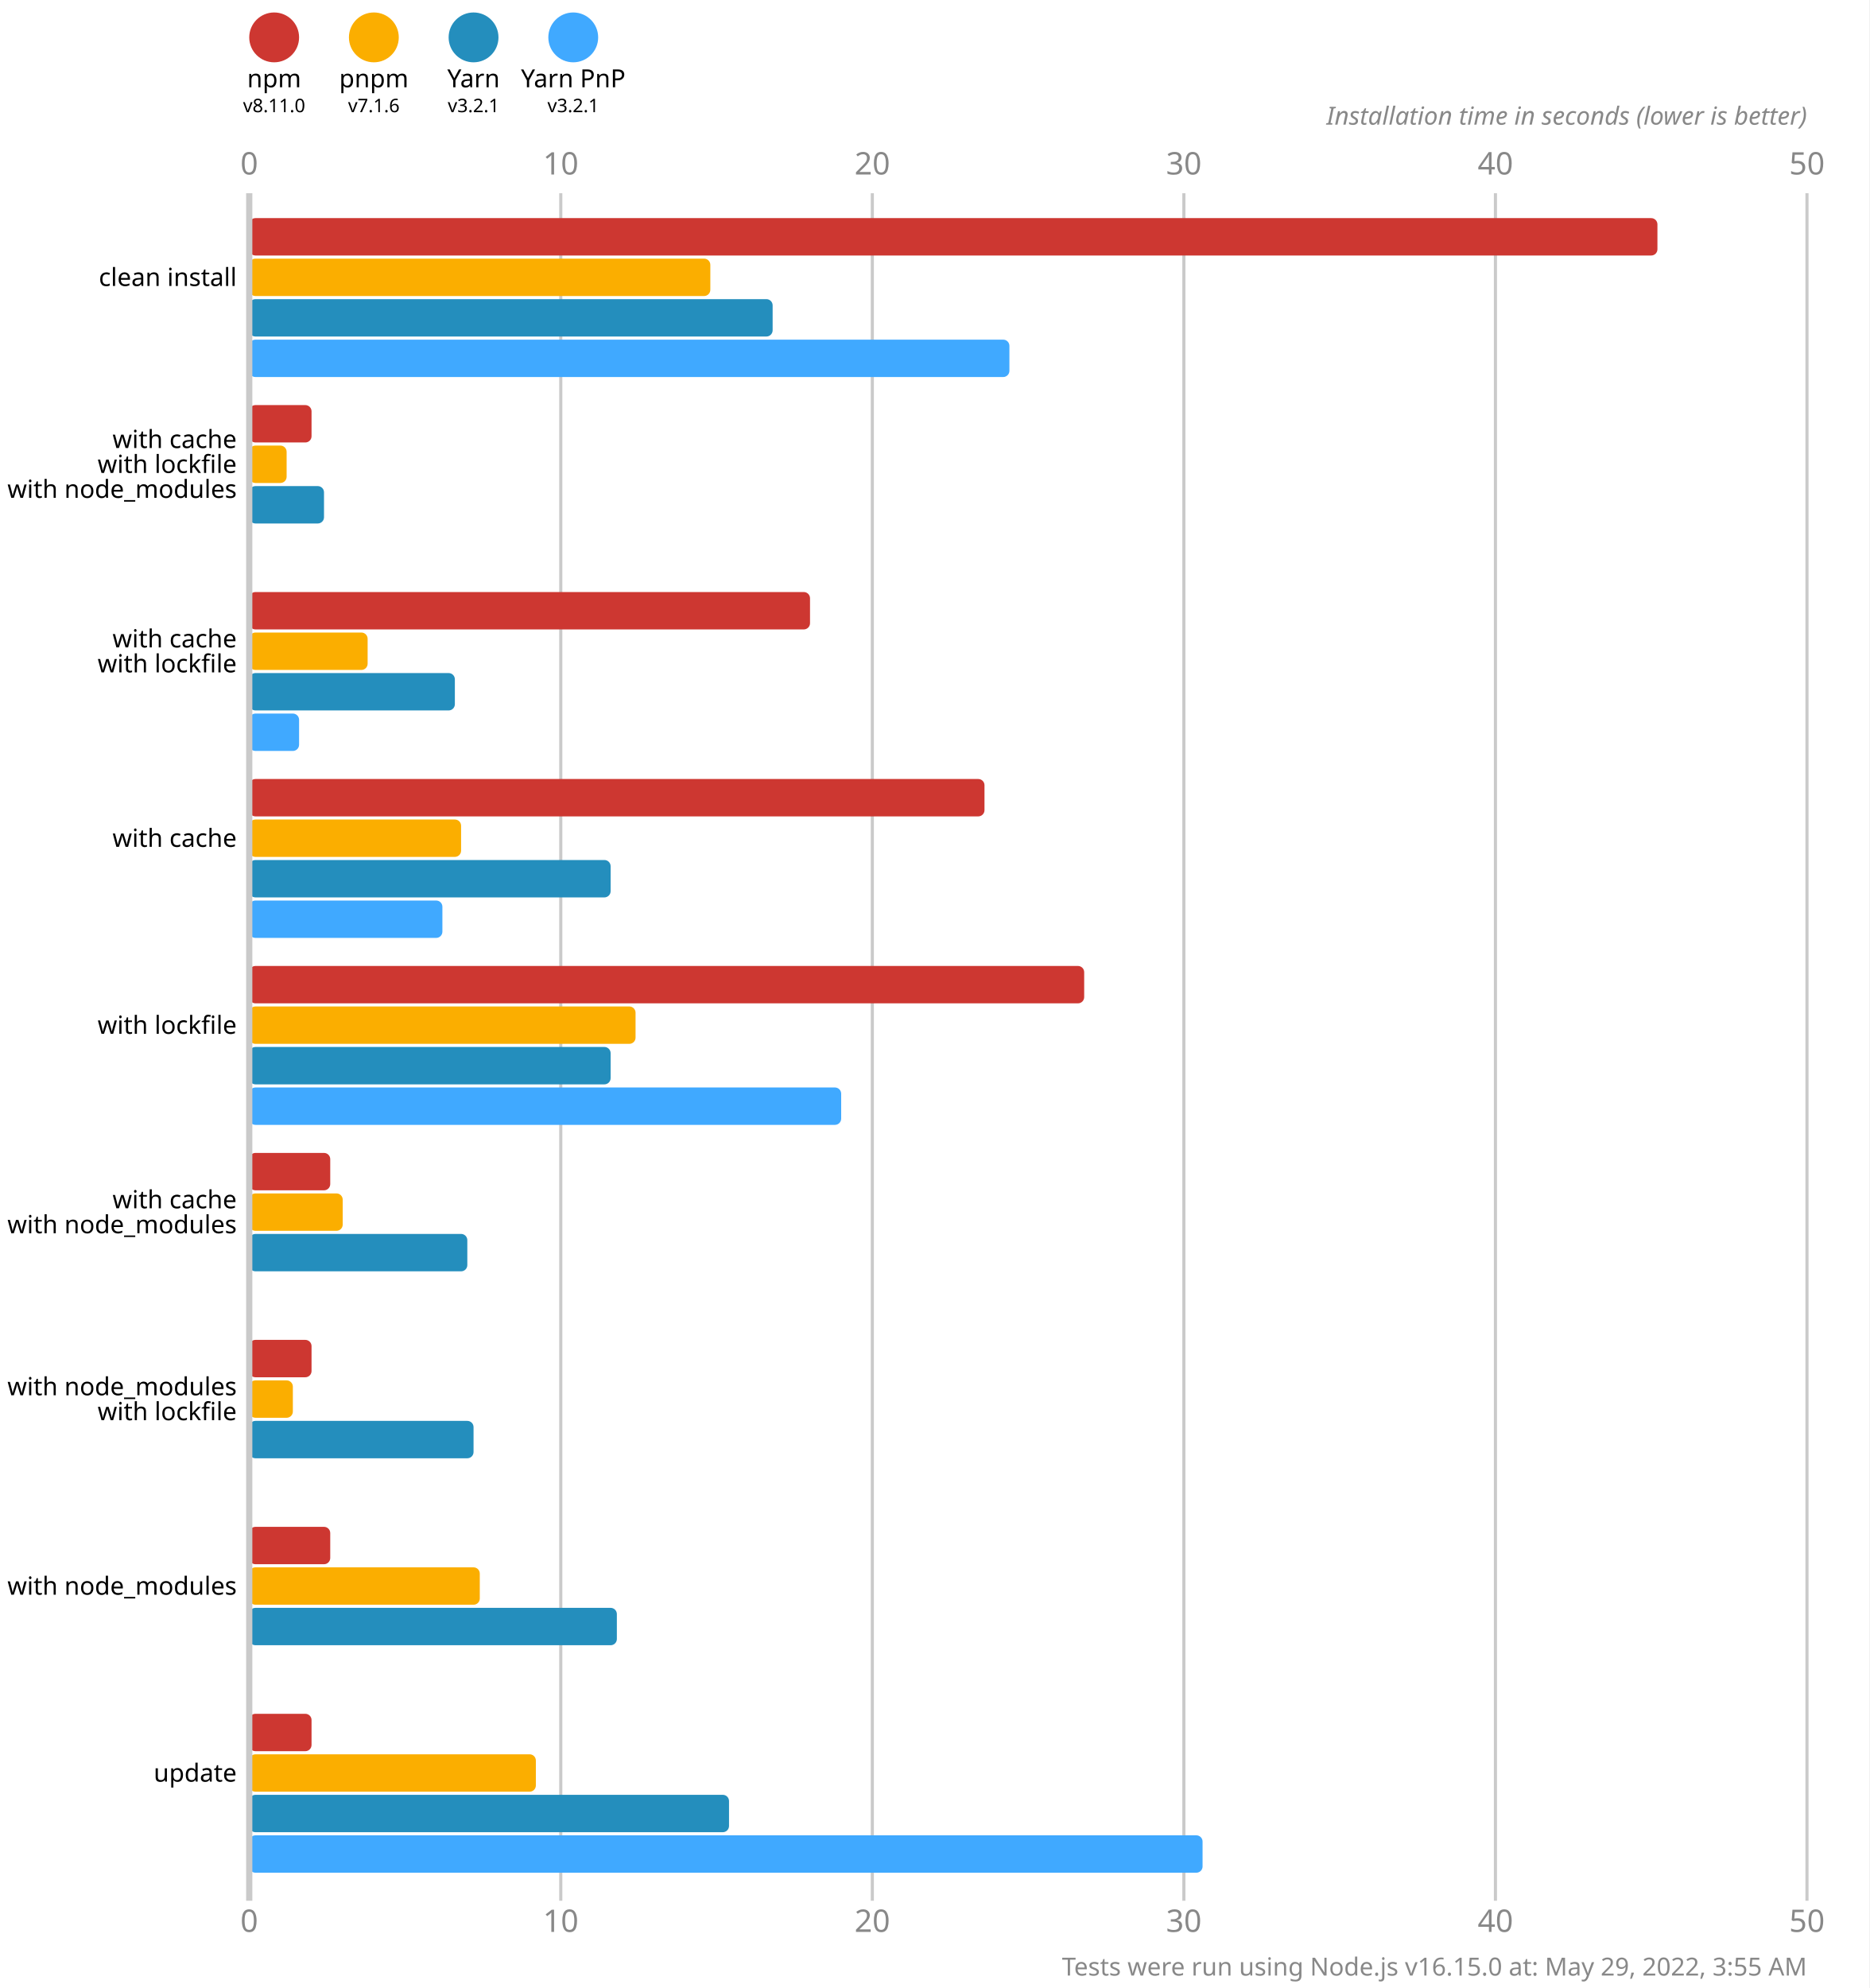
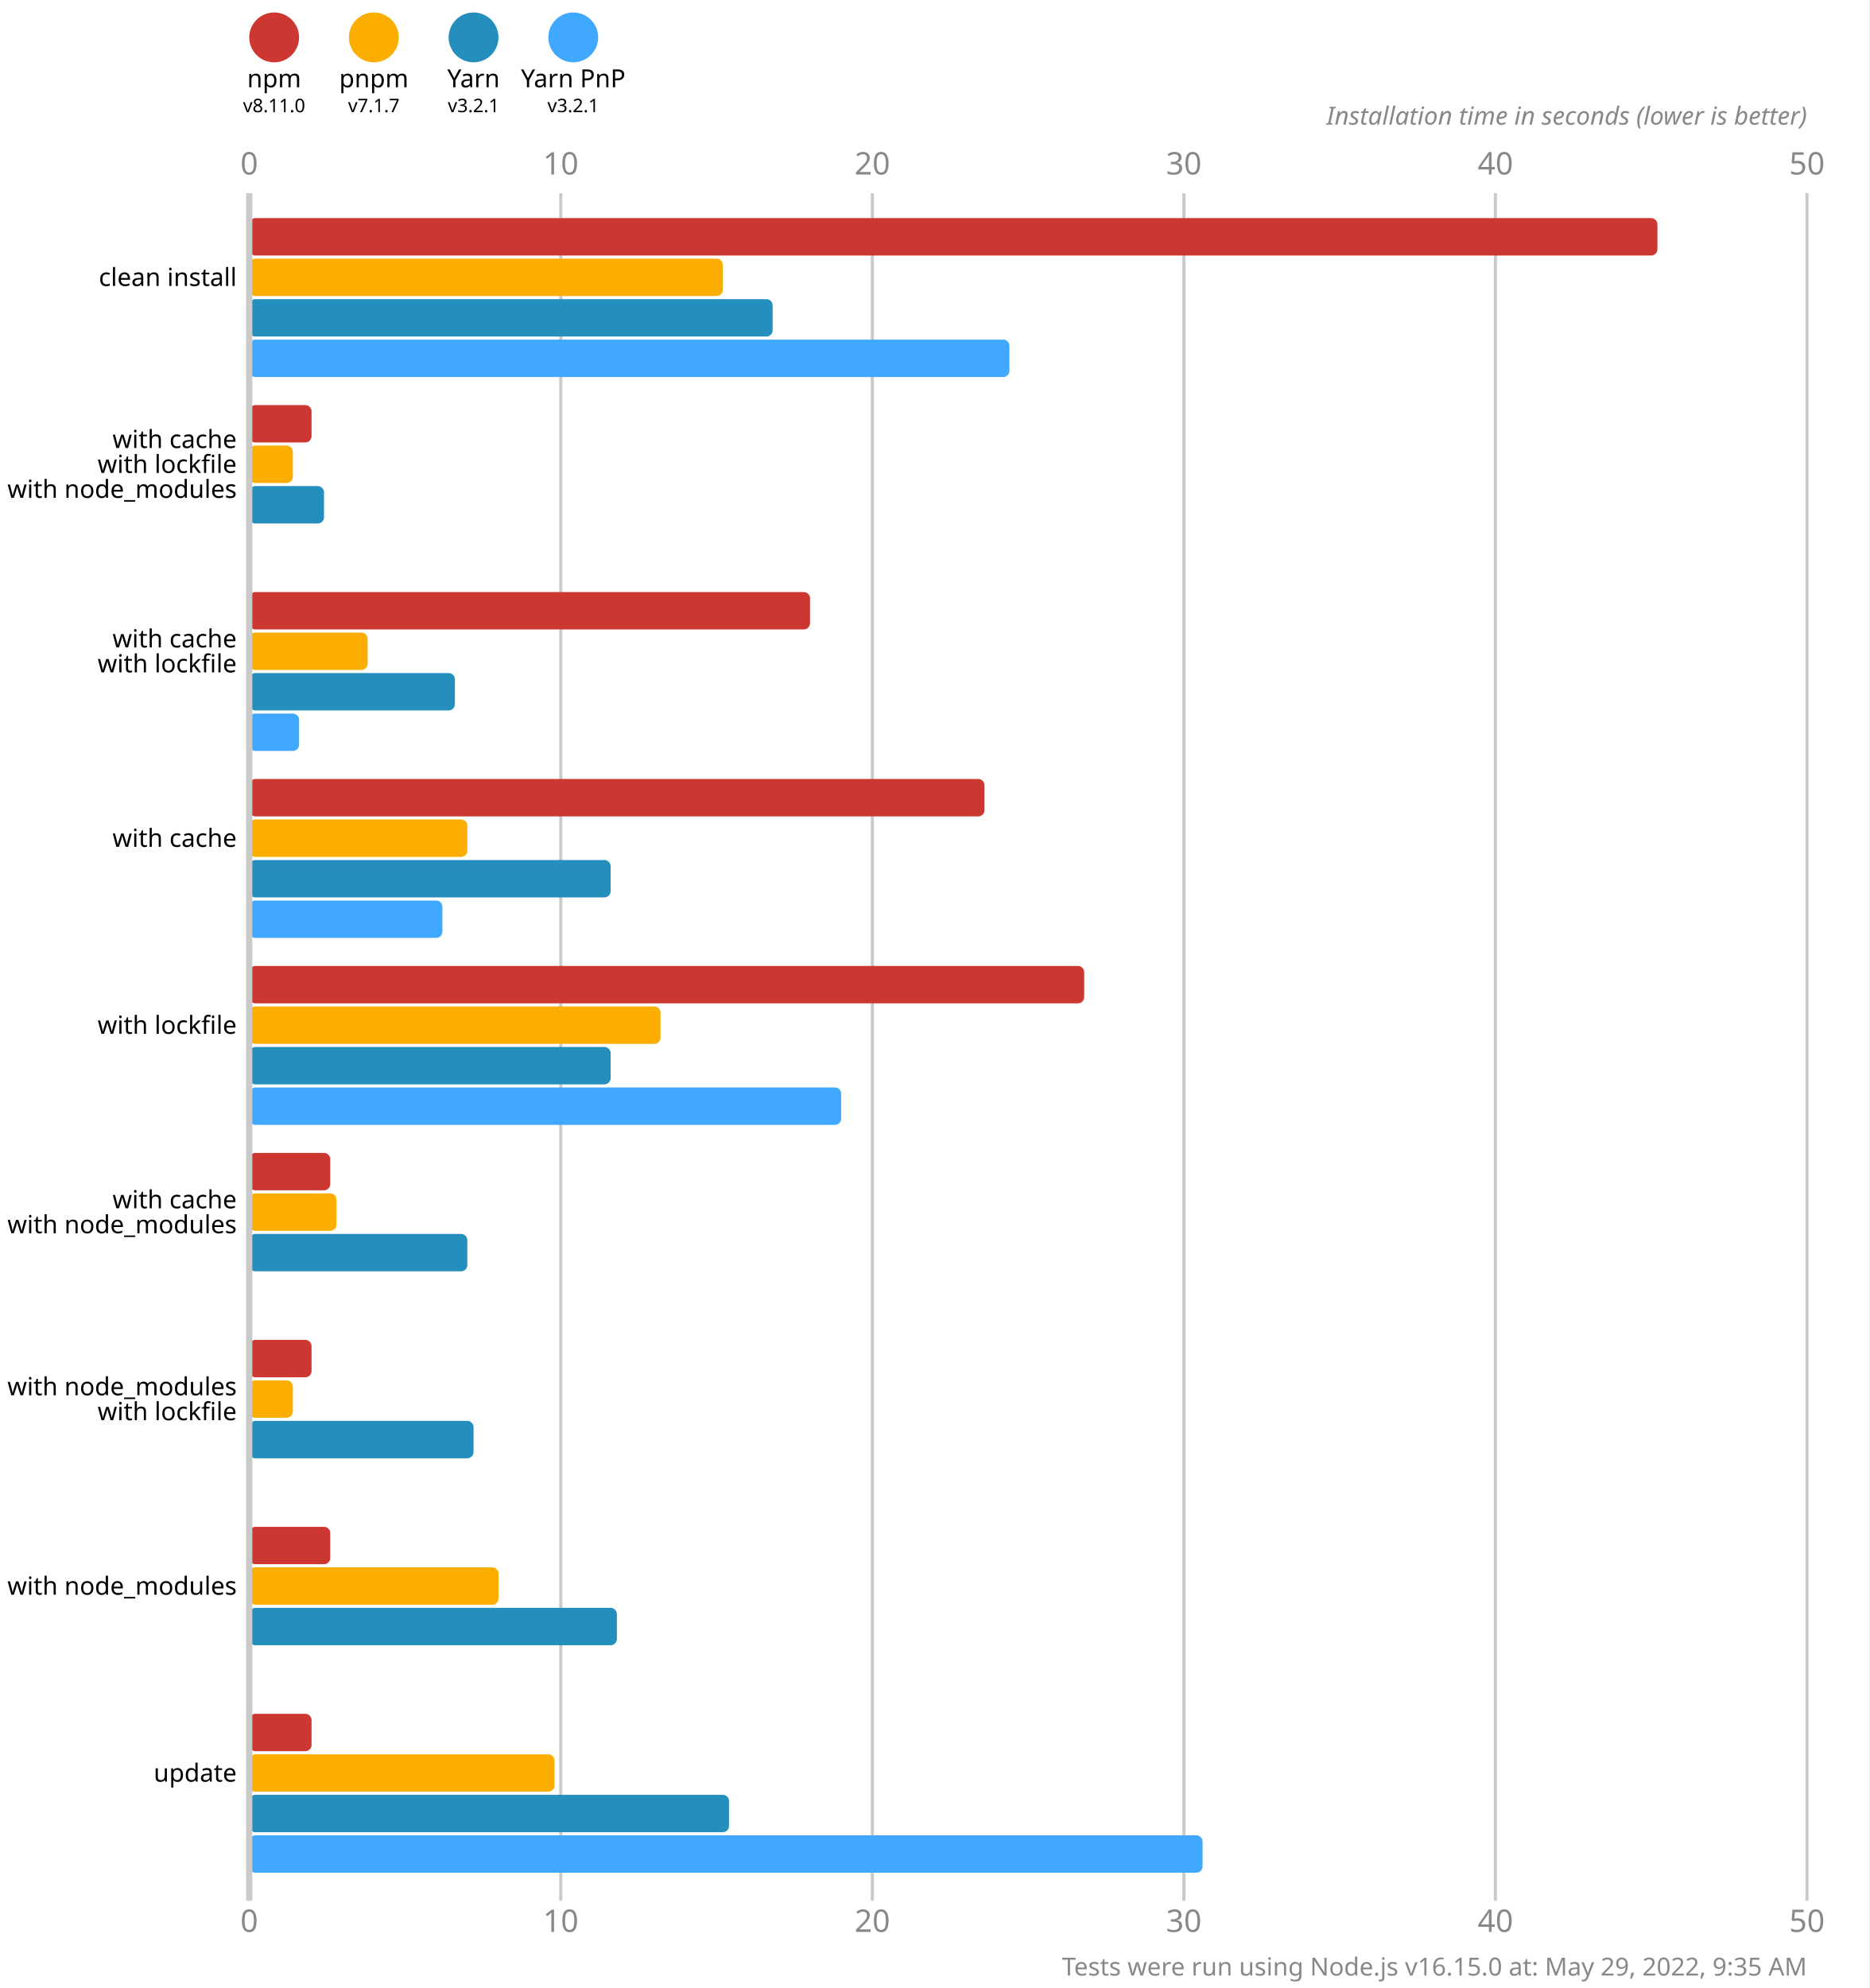
<svg xmlns="http://www.w3.org/2000/svg" version="1.1" viewBox="0 0 300 319">
  <style>
    .font { font-family: sans-serif; }
    .s3 { font-size: 3px; }
    .s4 { font-size: 4px; }
    .s5 { font-size: 5px; }
    .line { stroke: #cacaca; }
    .width { stroke-width: 0.5; }
    .text { fill: #888; }
  </style>
  <rect x="0" y="0" width="300" height="319" fill="#fff" />
  <circle cx="44" cy="6" r="4" fill="#cd3731" />
  <text x="44" y="14" class="font s4" text-anchor="middle">npm</text>
  <text x="44" y="18" class="font s3" text-anchor="middle">v8.11.0</text>
  <circle cx="60" cy="6" r="4" fill="#fbae00" />
  <text x="60" y="14" class="font s4" text-anchor="middle">pnpm</text>
-   <text x="60" y="18" class="font s3" text-anchor="middle">v7.1.6</text>
+   <text x="60" y="18" class="font s3" text-anchor="middle">v7.1.7</text>
  <circle cx="76" cy="6" r="4" fill="#248ebd" />
  <text x="76" y="14" class="font s4" text-anchor="middle">Yarn</text>
  <text x="76" y="18" class="font s3" text-anchor="middle">v3.2.1</text>
  <circle cx="92" cy="6" r="4" fill="#40a9ff" />
  <text x="92" y="14" class="font s4" text-anchor="middle">Yarn PnP</text>
  <text x="92" y="18" class="font s3" text-anchor="middle">v3.2.1</text>
  <text x="40" y="28" class="font s5 text" text-anchor="middle">0</text>
  <text x="40" y="310" class="font s5 text" text-anchor="middle">0</text>
  <line x1="90" y1="31" x2="90" y2="305" class="line width" />
  <text x="90" y="28" class="font s5 text" text-anchor="middle">10</text>
  <text x="90" y="310" class="font s5 text" text-anchor="middle">10</text>
  <line x1="140" y1="31" x2="140" y2="305" class="line width" />
  <text x="140" y="28" class="font s5 text" text-anchor="middle">20</text>
  <text x="140" y="310" class="font s5 text" text-anchor="middle">20</text>
  <line x1="190" y1="31" x2="190" y2="305" class="line width" />
  <text x="190" y="28" class="font s5 text" text-anchor="middle">30</text>
  <text x="190" y="310" class="font s5 text" text-anchor="middle">30</text>
  <line x1="240" y1="31" x2="240" y2="305" class="line width" />
  <text x="240" y="28" class="font s5 text" text-anchor="middle">40</text>
  <text x="240" y="310" class="font s5 text" text-anchor="middle">40</text>
  <line x1="290" y1="31" x2="290" y2="305" class="line width" />
  <text x="290" y="28" class="font s5 text" text-anchor="middle">50</text>
  <text x="290" y="310" class="font s5 text" text-anchor="middle">50</text>
  <text x="290" y="20" class="font s4 text" font-style="italic" text-anchor="end">Installation time in seconds (lower is better)</text>
  <rect x="40" y="35" width="226" height="6" fill="#cd3731" rx="1" ry="1" />
-   <rect x="40" y="41.5" width="74" height="6" fill="#fbae00" rx="1" ry="1" />
+   <rect x="40" y="41.5" width="76" height="6" fill="#fbae00" rx="1" ry="1" />
  <rect x="40" y="48" width="84" height="6" fill="#248ebd" rx="1" ry="1" />
  <rect x="40" y="54.5" width="122" height="6" fill="#40a9ff" rx="1" ry="1" />
  <rect x="40" y="65" width="10" height="6" fill="#cd3731" rx="1" ry="1" />
-   <rect x="40" y="71.5" width="6" height="6" fill="#fbae00" rx="1" ry="1" />
+   <rect x="40" y="71.5" width="7" height="6" fill="#fbae00" rx="1" ry="1" />
  <rect x="40" y="78" width="12" height="6" fill="#248ebd" rx="1" ry="1" />
  <rect x="40" y="84.5" width="0" height="6" fill="#40a9ff" rx="1" ry="1" />
  <rect x="40" y="95" width="90" height="6" fill="#cd3731" rx="1" ry="1" />
  <rect x="40" y="101.5" width="19" height="6" fill="#fbae00" rx="1" ry="1" />
  <rect x="40" y="108" width="33" height="6" fill="#248ebd" rx="1" ry="1" />
  <rect x="40" y="114.5" width="8" height="6" fill="#40a9ff" rx="1" ry="1" />
  <rect x="40" y="125" width="118" height="6" fill="#cd3731" rx="1" ry="1" />
-   <rect x="40" y="131.5" width="34" height="6" fill="#fbae00" rx="1" ry="1" />
+   <rect x="40" y="131.5" width="35" height="6" fill="#fbae00" rx="1" ry="1" />
  <rect x="40" y="138" width="58" height="6" fill="#248ebd" rx="1" ry="1" />
  <rect x="40" y="144.5" width="31" height="6" fill="#40a9ff" rx="1" ry="1" />
  <rect x="40" y="155" width="134" height="6" fill="#cd3731" rx="1" ry="1" />
-   <rect x="40" y="161.5" width="62" height="6" fill="#fbae00" rx="1" ry="1" />
+   <rect x="40" y="161.5" width="66" height="6" fill="#fbae00" rx="1" ry="1" />
  <rect x="40" y="168" width="58" height="6" fill="#248ebd" rx="1" ry="1" />
  <rect x="40" y="174.5" width="95" height="6" fill="#40a9ff" rx="1" ry="1" />
  <rect x="40" y="185" width="13" height="6" fill="#cd3731" rx="1" ry="1" />
-   <rect x="40" y="191.5" width="15" height="6" fill="#fbae00" rx="1" ry="1" />
+   <rect x="40" y="191.5" width="14" height="6" fill="#fbae00" rx="1" ry="1" />
  <rect x="40" y="198" width="35" height="6" fill="#248ebd" rx="1" ry="1" />
  <rect x="40" y="204.5" width="0" height="6" fill="#40a9ff" rx="1" ry="1" />
  <rect x="40" y="215" width="10" height="6" fill="#cd3731" rx="1" ry="1" />
  <rect x="40" y="221.5" width="7" height="6" fill="#fbae00" rx="1" ry="1" />
  <rect x="40" y="228" width="36" height="6" fill="#248ebd" rx="1" ry="1" />
  <rect x="40" y="234.5" width="0" height="6" fill="#40a9ff" rx="1" ry="1" />
  <rect x="40" y="245" width="13" height="6" fill="#cd3731" rx="1" ry="1" />
-   <rect x="40" y="251.5" width="37" height="6" fill="#fbae00" rx="1" ry="1" />
+   <rect x="40" y="251.5" width="40" height="6" fill="#fbae00" rx="1" ry="1" />
  <rect x="40" y="258" width="59" height="6" fill="#248ebd" rx="1" ry="1" />
  <rect x="40" y="264.5" width="0" height="6" fill="#40a9ff" rx="1" ry="1" />
  <rect x="40" y="275" width="10" height="6" fill="#cd3731" rx="1" ry="1" />
-   <rect x="40" y="281.5" width="46" height="6" fill="#fbae00" rx="1" ry="1" />
+   <rect x="40" y="281.5" width="49" height="6" fill="#fbae00" rx="1" ry="1" />
  <rect x="40" y="288" width="77" height="6" fill="#248ebd" rx="1" ry="1" />
  <rect x="40" y="294.5" width="153" height="6" fill="#40a9ff" rx="1" ry="1" />
  <line x1="40" y1="31" x2="40" y2="305" class="line" />
  <text x="38" y="44.5" class="font s4" dominant-baseline="middle" text-anchor="end">clean install</text>
  <text x="38" y="70.5" class="font s4" dominant-baseline="middle" text-anchor="end">with cache</text>
  <text x="38" y="74.5" class="font s4" dominant-baseline="middle" text-anchor="end">with lockfile</text>
  <text x="38" y="78.5" class="font s4" dominant-baseline="middle" text-anchor="end">with node_modules</text>
  <text x="38" y="102.5" class="font s4" dominant-baseline="middle" text-anchor="end">with cache</text>
  <text x="38" y="106.5" class="font s4" dominant-baseline="middle" text-anchor="end">with lockfile</text>
  <text x="38" y="134.5" class="font s4" dominant-baseline="middle" text-anchor="end">with cache</text>
  <text x="38" y="164.5" class="font s4" dominant-baseline="middle" text-anchor="end">with lockfile</text>
  <text x="38" y="192.5" class="font s4" dominant-baseline="middle" text-anchor="end">with cache</text>
  <text x="38" y="196.5" class="font s4" dominant-baseline="middle" text-anchor="end">with node_modules</text>
  <text x="38" y="222.5" class="font s4" dominant-baseline="middle" text-anchor="end">with node_modules</text>
  <text x="38" y="226.5" class="font s4" dominant-baseline="middle" text-anchor="end">with lockfile</text>
  <text x="38" y="254.5" class="font s4" dominant-baseline="middle" text-anchor="end">with node_modules</text>
  <text x="38" y="284.5" class="font s4" dominant-baseline="middle" text-anchor="end">update</text>
-   <text x="290" y="317" class="font s4 text" text-anchor="end">Tests were run using Node.js v16.15.0 at: May 29, 2022, 3:55 AM</text>
+   <text x="290" y="317" class="font s4 text" text-anchor="end">Tests were run using Node.js v16.15.0 at: May 29, 2022, 9:35 AM</text>
</svg>
